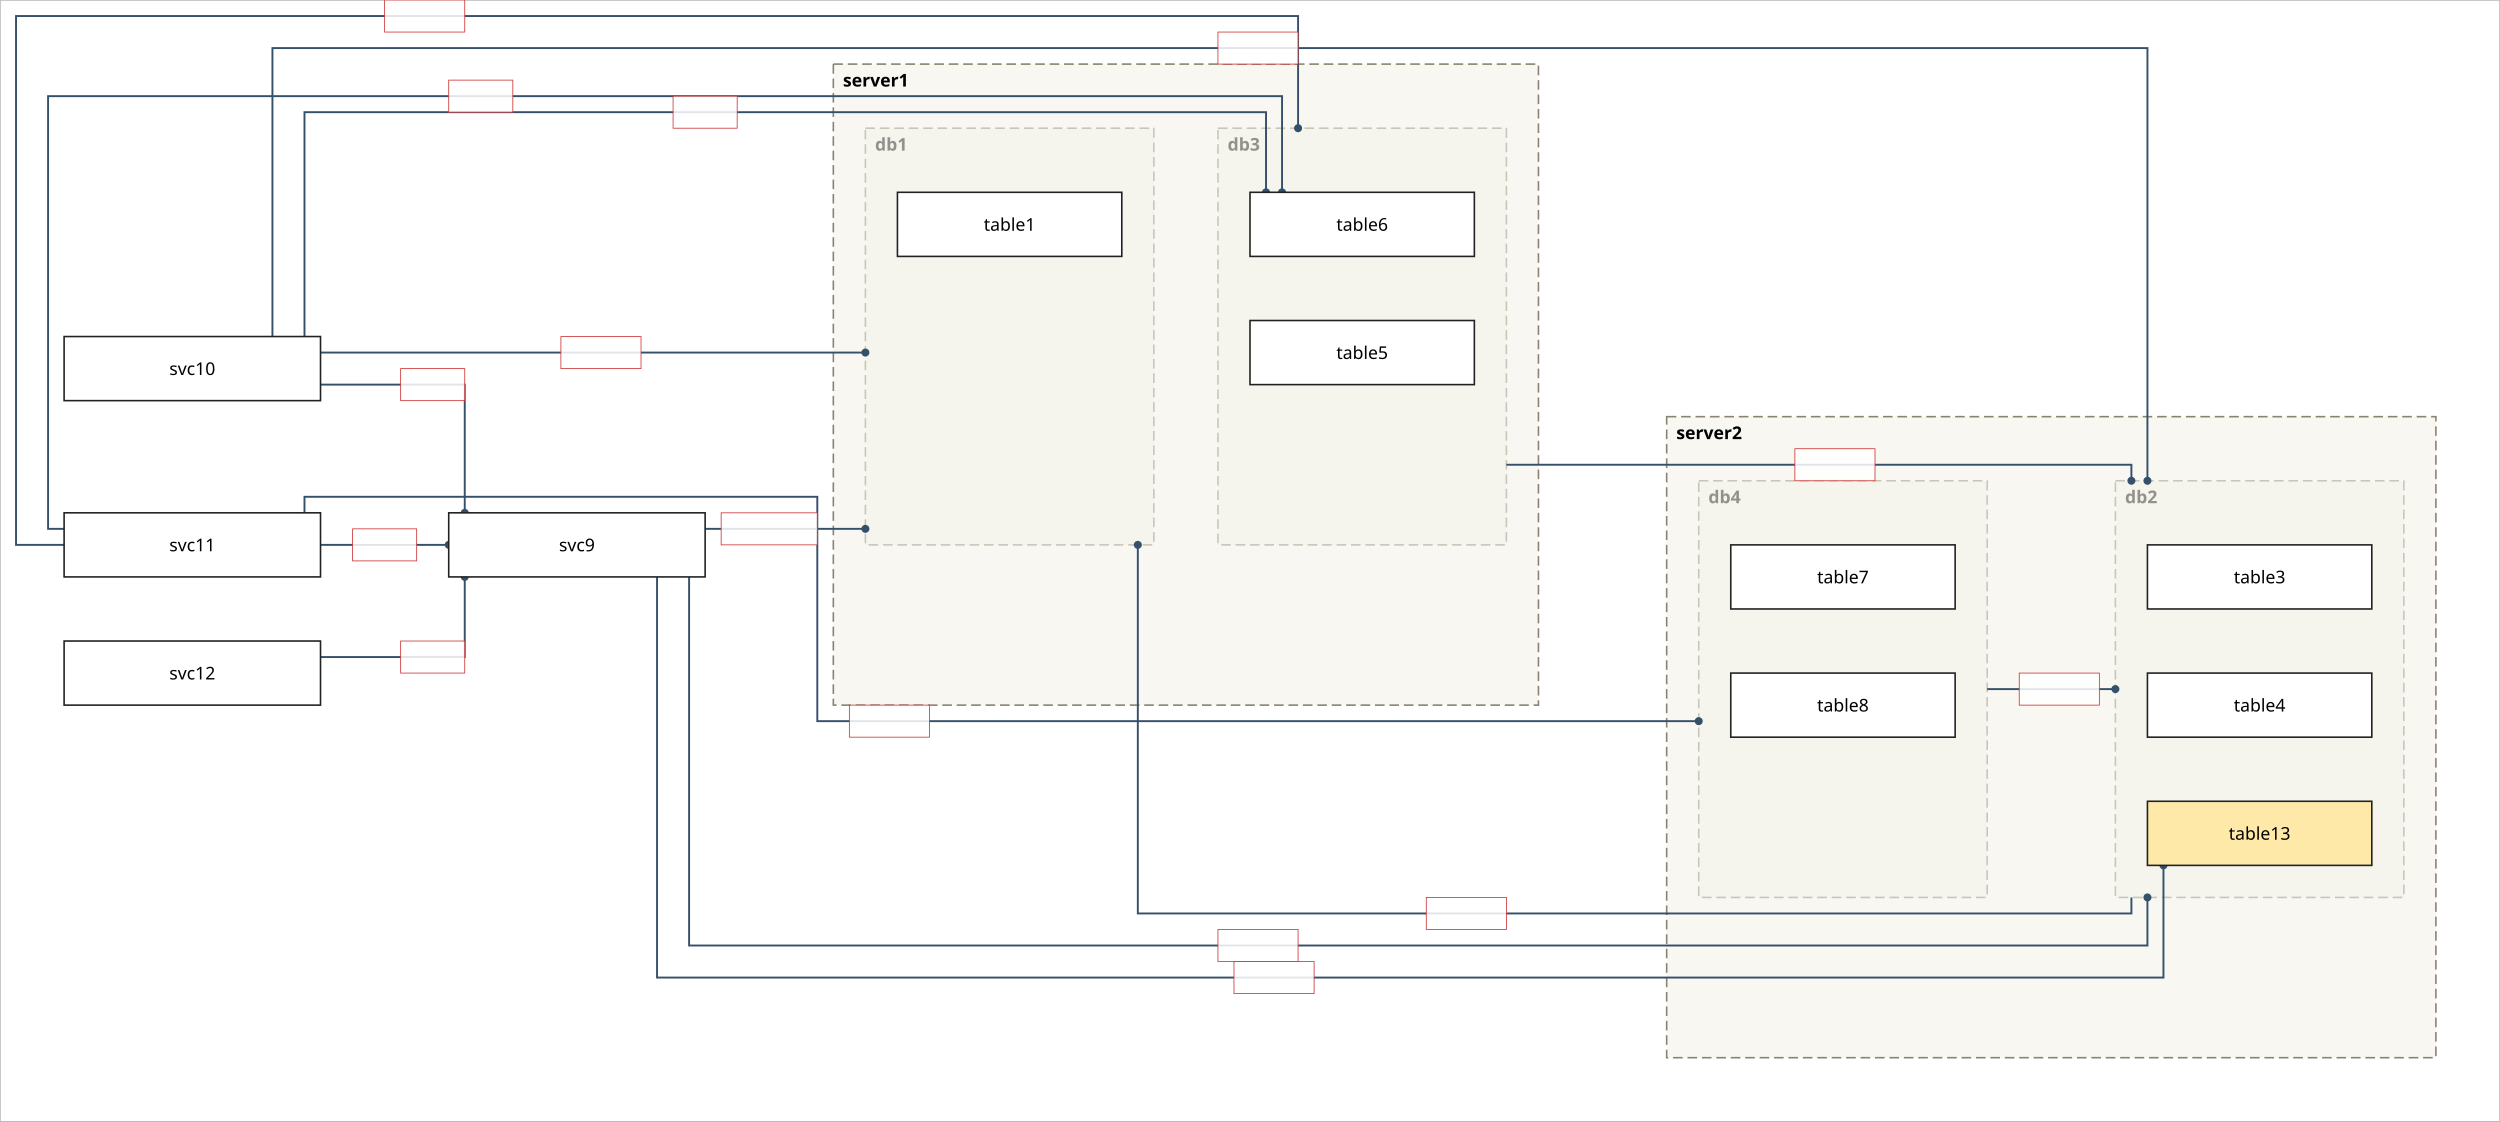
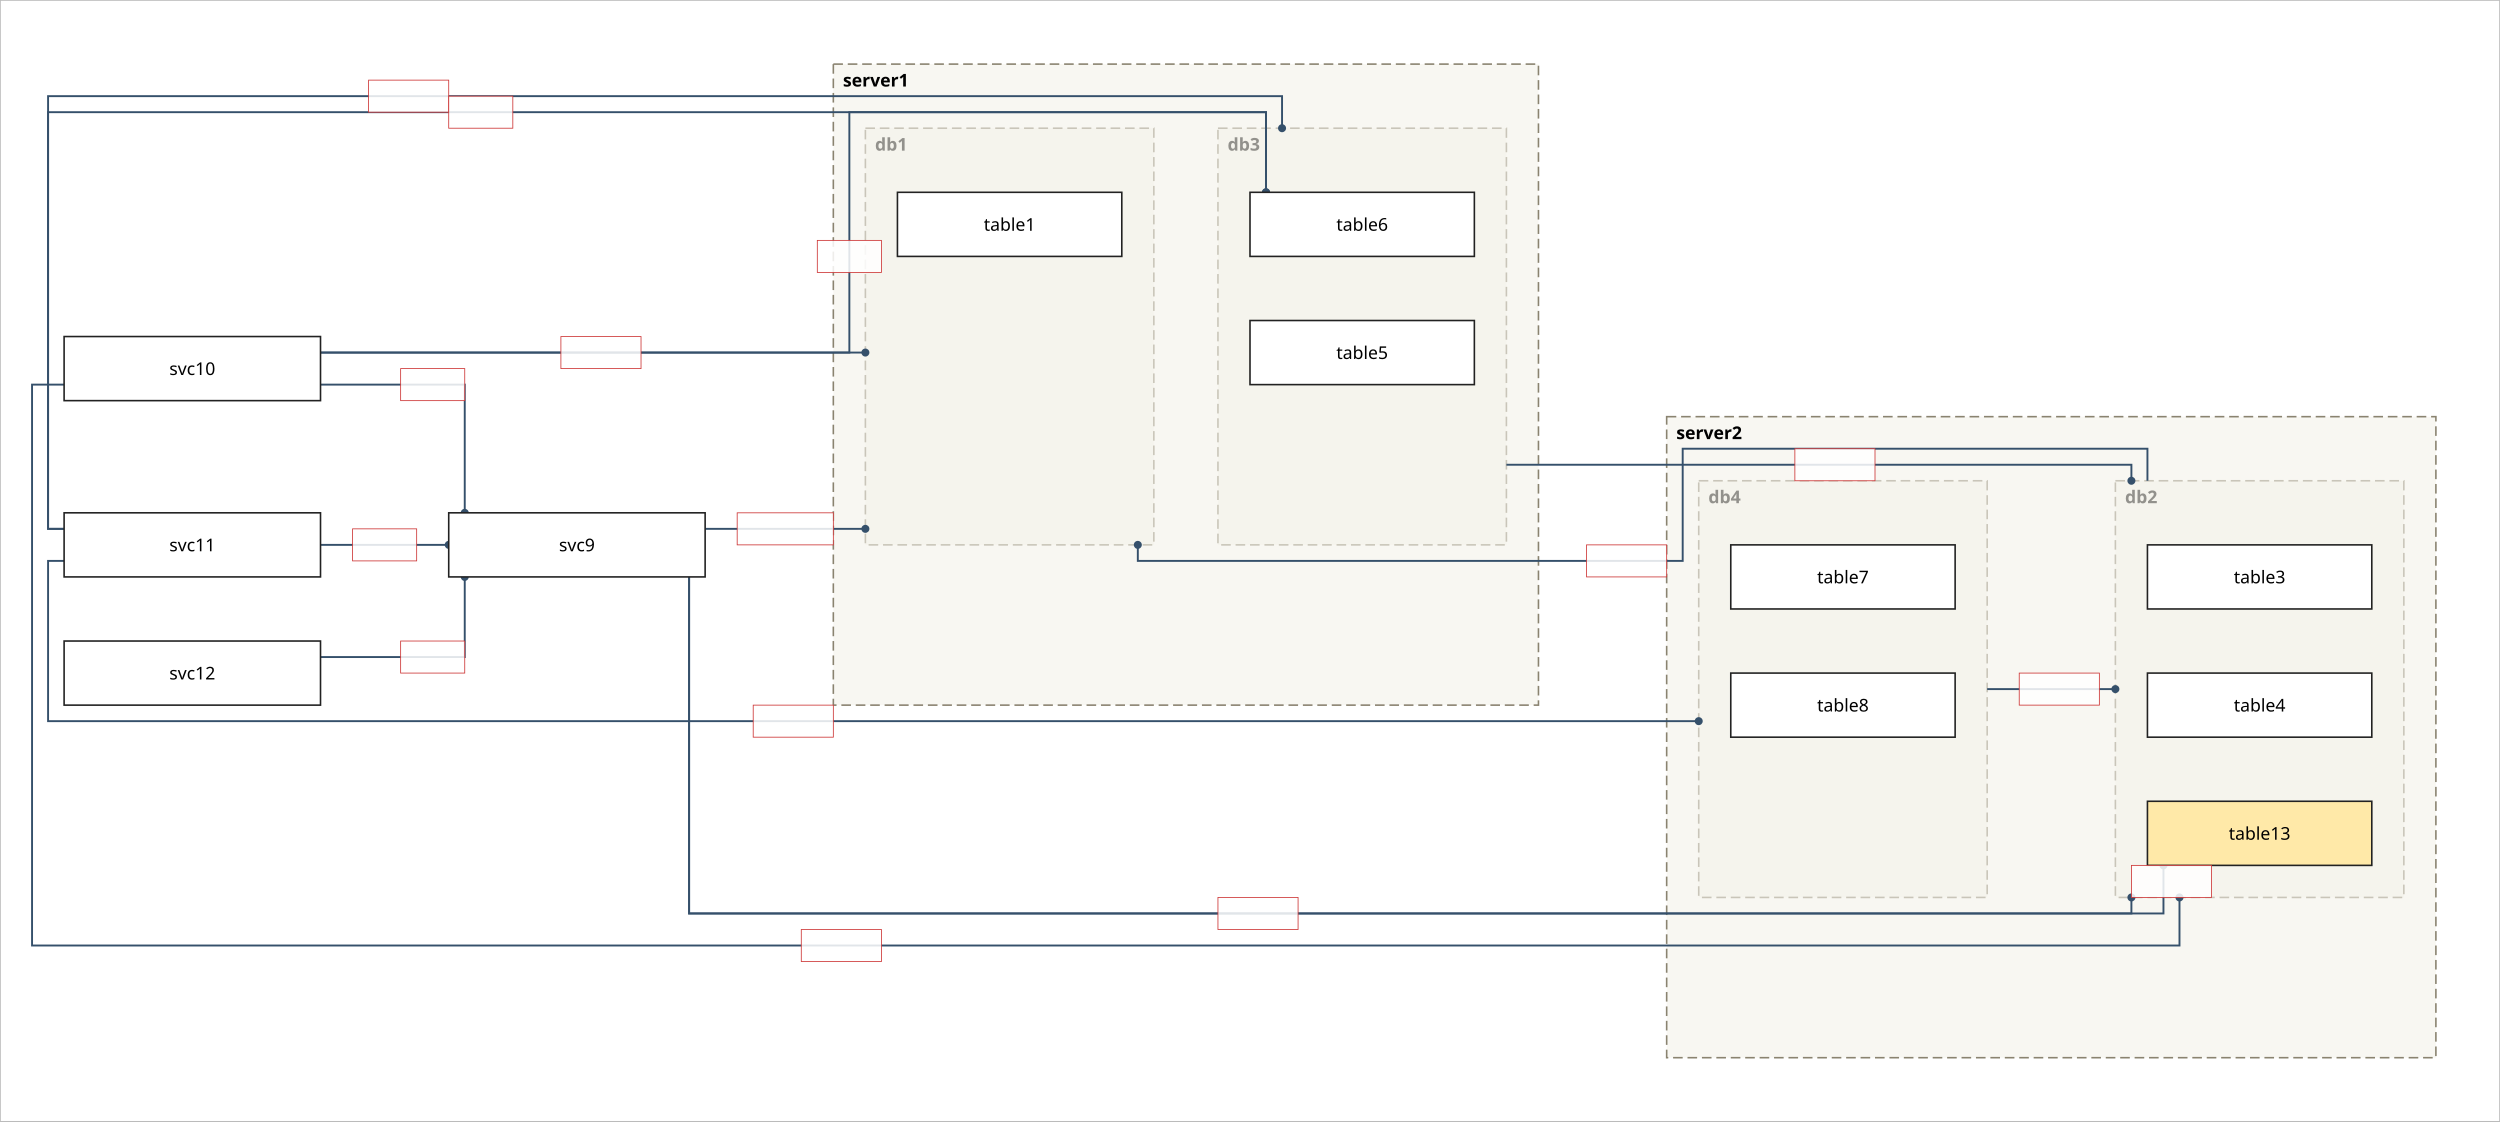
<svg xmlns="http://www.w3.org/2000/svg" width="1560" height="700" viewBox="0 0 1560 700" font-family="sans-serif" font-size="11">
  <rect width="100%" height="100%" fill="#fff" stroke="#bbb" />
  <rect x="540" y="80" width="180" height="260" fill="#f3f1ea" fill-opacity="0.6" stroke="#8a8370" stroke-dasharray="6 3" />
  <text x="546" y="94" font-weight="bold">db1</text>
  <rect x="1320" y="300" width="180" height="260" fill="#f3f1ea" fill-opacity="0.6" stroke="#8a8370" stroke-dasharray="6 3" />
  <text x="1326" y="314" font-weight="bold">db2</text>
  <rect x="760" y="80" width="180" height="260" fill="#f3f1ea" fill-opacity="0.6" stroke="#8a8370" stroke-dasharray="6 3" />
  <text x="766" y="94" font-weight="bold">db3</text>
  <rect x="1060" y="300" width="180" height="260" fill="#f3f1ea" fill-opacity="0.6" stroke="#8a8370" stroke-dasharray="6 3" />
  <text x="1066" y="314" font-weight="bold">db4</text>
  <rect x="520" y="40" width="440" height="400" fill="#f3f1ea" fill-opacity="0.6" stroke="#8a8370" stroke-dasharray="6 3" />
  <text x="526" y="54" font-weight="bold">server1</text>
  <rect x="1040" y="260" width="480" height="400" fill="#f3f1ea" fill-opacity="0.6" stroke="#8a8370" stroke-dasharray="6 3" />
  <text x="1046" y="274" font-weight="bold">server2</text>
-   <polyline points="1330,560 1330,570 710,570 710,340" fill="none" stroke="#35506b" stroke-width="1.2" />
+   <polyline points="1340,300 1340,280 1050,280 1050,350 710,350 710,340" fill="none" stroke="#35506b" stroke-width="1.2" />
  <circle cx="710" cy="340" r="2.5" fill="#35506b" />
  <polyline points="940,290 1330,290 1330,300" fill="none" stroke="#35506b" stroke-width="1.2" />
  <circle cx="1330" cy="300" r="2.5" fill="#35506b" />
  <polyline points="1240,430 1320,430" fill="none" stroke="#35506b" stroke-width="1.2" />
  <circle cx="1320" cy="430" r="2.5" fill="#35506b" />
  <polyline points="200,220 540,220" fill="none" stroke="#35506b" stroke-width="1.2" />
  <circle cx="540" cy="220" r="2.5" fill="#35506b" />
-   <polyline points="170,210 170,30 1340,30 1340,300" fill="none" stroke="#35506b" stroke-width="1.2" />
-   <circle cx="1340" cy="300" r="2.5" fill="#35506b" />
-   <polyline points="190,210 190,70 790,70 790,120" fill="none" stroke="#35506b" stroke-width="1.2" />
+   <polyline points="40,240 20,240 20,590 1360,590 1360,560" fill="none" stroke="#35506b" stroke-width="1.2" />
+   <circle cx="1360" cy="560" r="2.5" fill="#35506b" />
+   <polyline points="200,220 530,220 530,70 790,70 790,120" fill="none" stroke="#35506b" stroke-width="1.2" />
  <circle cx="790" cy="120" r="2.5" fill="#35506b" />
  <polyline points="200,240 290,240 290,320" fill="none" stroke="#35506b" stroke-width="1.2" />
  <circle cx="290" cy="320" r="2.5" fill="#35506b" />
-   <polyline points="40,340 10,340 10,10 810,10 810,80" fill="none" stroke="#35506b" stroke-width="1.2" />
-   <circle cx="810" cy="80" r="2.5" fill="#35506b" />
-   <polyline points="40,330 30,330 30,60 800,60 800,120" fill="none" stroke="#35506b" stroke-width="1.2" />
-   <circle cx="800" cy="120" r="2.5" fill="#35506b" />
-   <polyline points="190,320 190,310 510,310 510,450 1060,450" fill="none" stroke="#35506b" stroke-width="1.2" />
+   <polyline points="40,330 30,330 30,60 800,60 800,80" fill="none" stroke="#35506b" stroke-width="1.2" />
+   <circle cx="800" cy="80" r="2.5" fill="#35506b" />
+   <polyline points="40,330 30,330 30,70 790,70 790,120" fill="none" stroke="#35506b" stroke-width="1.2" />
+   <circle cx="790" cy="120" r="2.5" fill="#35506b" />
+   <polyline points="40,350 30,350 30,450 1060,450" fill="none" stroke="#35506b" stroke-width="1.2" />
  <circle cx="1060" cy="450" r="2.5" fill="#35506b" />
  <polyline points="200,340 280,340" fill="none" stroke="#35506b" stroke-width="1.2" />
  <circle cx="280" cy="340" r="2.5" fill="#35506b" />
  <polyline points="200,410 290,410 290,360" fill="none" stroke="#35506b" stroke-width="1.2" />
  <circle cx="290" cy="360" r="2.5" fill="#35506b" />
  <polyline points="440,330 540,330" fill="none" stroke="#35506b" stroke-width="1.2" />
  <circle cx="540" cy="330" r="2.5" fill="#35506b" />
-   <polyline points="430,360 430,590 1340,590 1340,560" fill="none" stroke="#35506b" stroke-width="1.2" />
-   <circle cx="1340" cy="560" r="2.5" fill="#35506b" />
-   <polyline points="410,360 410,610 1350,610 1350,540" fill="none" stroke="#35506b" stroke-width="1.2" />
+   <polyline points="430,360 430,570 1330,570 1330,560" fill="none" stroke="#35506b" stroke-width="1.2" />
+   <circle cx="1330" cy="560" r="2.5" fill="#35506b" />
+   <polyline points="430,360 430,570 1350,570 1350,540" fill="none" stroke="#35506b" stroke-width="1.2" />
  <circle cx="1350" cy="540" r="2.5" fill="#35506b" />
  <rect x="560" y="120" width="140" height="40" fill="#fff" stroke="#222" />
  <text x="630" y="144" text-anchor="middle">table1</text>
  <rect x="1340" y="500" width="140" height="40" fill="#ffe9a8" stroke="#222" />
  <text x="1410" y="524" text-anchor="middle">table13</text>
  <rect x="1340" y="340" width="140" height="40" fill="#fff" stroke="#222" />
  <text x="1410" y="364" text-anchor="middle">table3</text>
  <rect x="1340" y="420" width="140" height="40" fill="#fff" stroke="#222" />
  <text x="1410" y="444" text-anchor="middle">table4</text>
  <rect x="780" y="200" width="140" height="40" fill="#fff" stroke="#222" />
  <text x="850" y="224" text-anchor="middle">table5</text>
  <rect x="780" y="120" width="140" height="40" fill="#fff" stroke="#222" />
  <text x="850" y="144" text-anchor="middle">table6</text>
  <rect x="1080" y="340" width="140" height="40" fill="#fff" stroke="#222" />
  <text x="1150" y="364" text-anchor="middle">table7</text>
  <rect x="1080" y="420" width="140" height="40" fill="#fff" stroke="#222" />
  <text x="1150" y="444" text-anchor="middle">table8</text>
  <rect x="40" y="210" width="160" height="40" fill="#fff" stroke="#222" />
  <text x="120" y="234" text-anchor="middle">svc10</text>
  <rect x="40" y="320" width="160" height="40" fill="#fff" stroke="#222" />
  <text x="120" y="344" text-anchor="middle">svc11</text>
  <rect x="40" y="400" width="160" height="40" fill="#fff" stroke="#222" />
  <text x="120" y="424" text-anchor="middle">svc12</text>
  <rect x="280" y="320" width="160" height="40" fill="#fff" stroke="#222" />
  <text x="360" y="344" text-anchor="middle">svc9</text>
-   <rect x="890" y="560" width="50" height="20" fill="#fff" fill-opacity="0.85" stroke="#c33" stroke-width="0.5" />
+   <rect x="990" y="340" width="50" height="20" fill="#fff" fill-opacity="0.85" stroke="#c33" stroke-width="0.5" />
  <rect x="1120" y="280" width="50" height="20" fill="#fff" fill-opacity="0.85" stroke="#c33" stroke-width="0.5" />
  <rect x="1260" y="420" width="50" height="20" fill="#fff" fill-opacity="0.85" stroke="#c33" stroke-width="0.5" />
  <rect x="350" y="210" width="50" height="20" fill="#fff" fill-opacity="0.85" stroke="#c33" stroke-width="0.5" />
-   <rect x="760" y="20" width="50" height="20" fill="#fff" fill-opacity="0.85" stroke="#c33" stroke-width="0.5" />
-   <rect x="420" y="60" width="40" height="20" fill="#fff" fill-opacity="0.85" stroke="#c33" stroke-width="0.5" />
+   <rect x="500" y="580" width="50" height="20" fill="#fff" fill-opacity="0.85" stroke="#c33" stroke-width="0.5" />
+   <rect x="510" y="150" width="40" height="20" fill="#fff" fill-opacity="0.85" stroke="#c33" stroke-width="0.5" />
  <rect x="250" y="230" width="40" height="20" fill="#fff" fill-opacity="0.85" stroke="#c33" stroke-width="0.5" />
-   <rect x="240" y="0" width="50" height="20" fill="#fff" fill-opacity="0.85" stroke="#c33" stroke-width="0.5" />
-   <rect x="280" y="50" width="40" height="20" fill="#fff" fill-opacity="0.85" stroke="#c33" stroke-width="0.5" />
-   <rect x="530" y="440" width="50" height="20" fill="#fff" fill-opacity="0.85" stroke="#c33" stroke-width="0.5" />
+   <rect x="230" y="50" width="50" height="20" fill="#fff" fill-opacity="0.85" stroke="#c33" stroke-width="0.5" />
+   <rect x="280" y="60" width="40" height="20" fill="#fff" fill-opacity="0.85" stroke="#c33" stroke-width="0.5" />
+   <rect x="470" y="440" width="50" height="20" fill="#fff" fill-opacity="0.85" stroke="#c33" stroke-width="0.5" />
  <rect x="220" y="330" width="40" height="20" fill="#fff" fill-opacity="0.85" stroke="#c33" stroke-width="0.5" />
  <rect x="250" y="400" width="40" height="20" fill="#fff" fill-opacity="0.85" stroke="#c33" stroke-width="0.5" />
-   <rect x="450" y="320" width="60" height="20" fill="#fff" fill-opacity="0.85" stroke="#c33" stroke-width="0.5" />
-   <rect x="760" y="580" width="50" height="20" fill="#fff" fill-opacity="0.85" stroke="#c33" stroke-width="0.5" />
-   <rect x="770" y="600" width="50" height="20" fill="#fff" fill-opacity="0.85" stroke="#c33" stroke-width="0.5" />
+   <rect x="460" y="320" width="60" height="20" fill="#fff" fill-opacity="0.85" stroke="#c33" stroke-width="0.5" />
+   <rect x="760" y="560" width="50" height="20" fill="#fff" fill-opacity="0.85" stroke="#c33" stroke-width="0.5" />
+   <rect x="1330" y="540" width="50" height="20" fill="#fff" fill-opacity="0.85" stroke="#c33" stroke-width="0.5" />
</svg>
